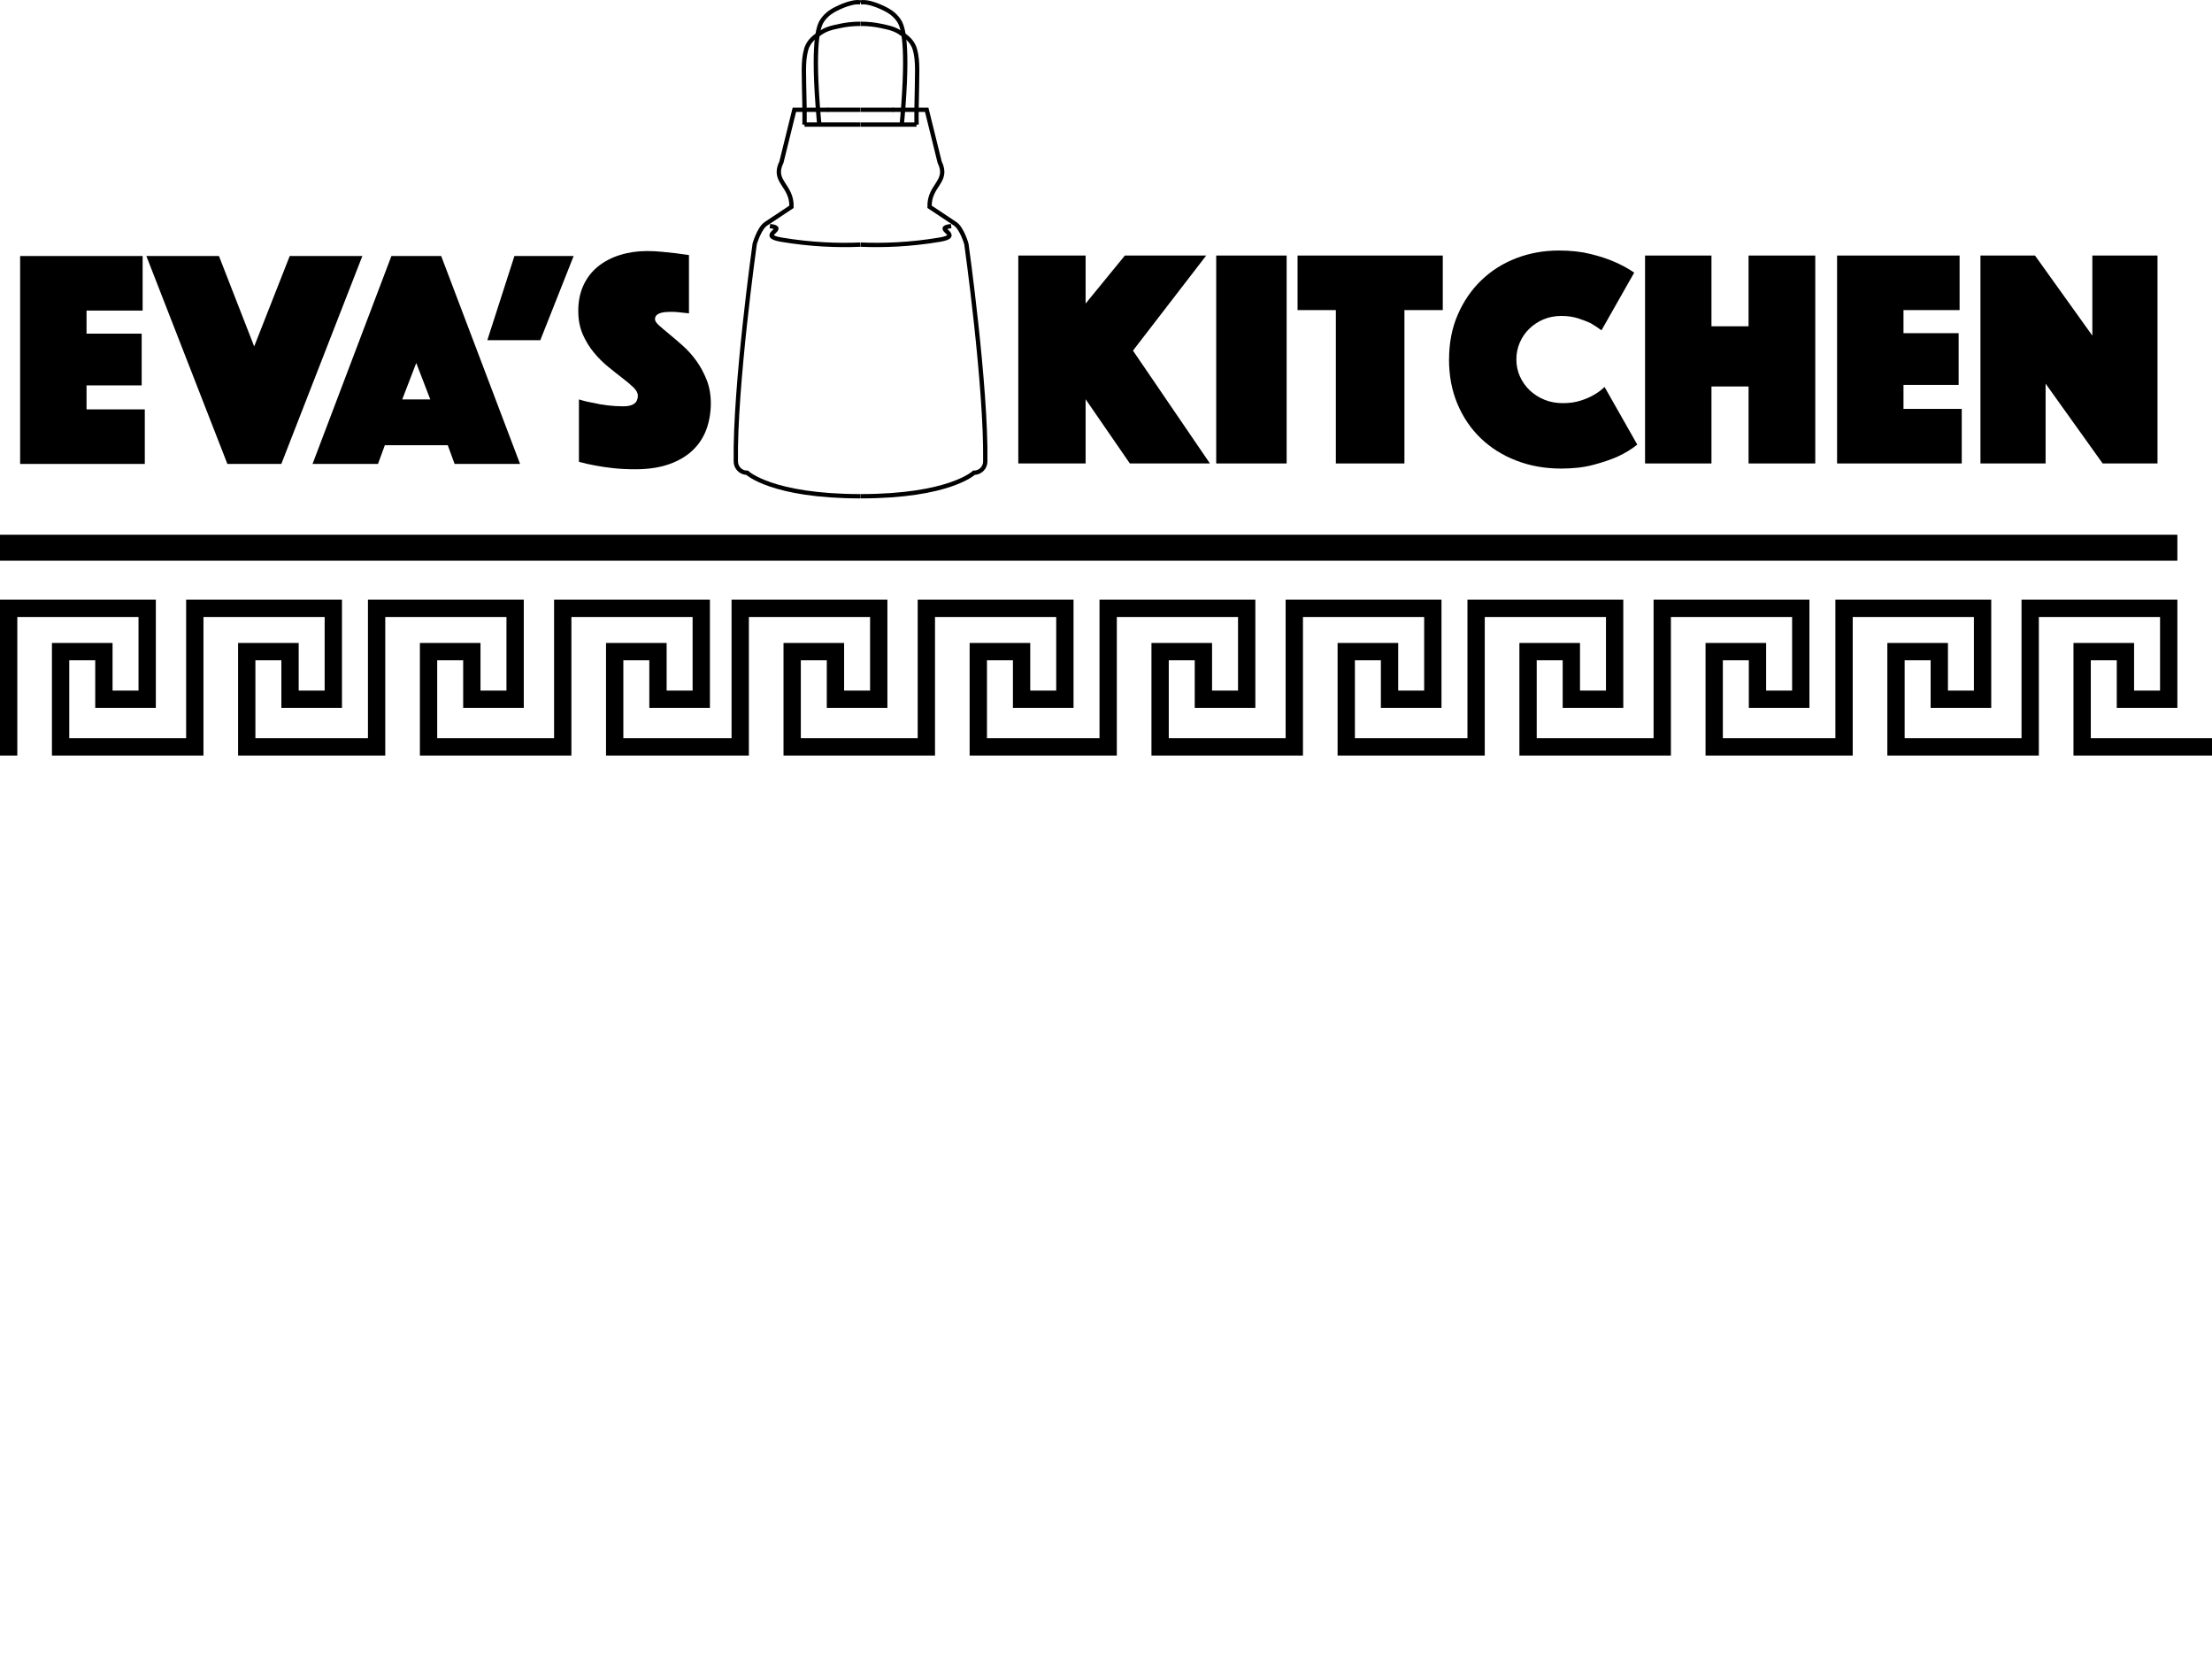
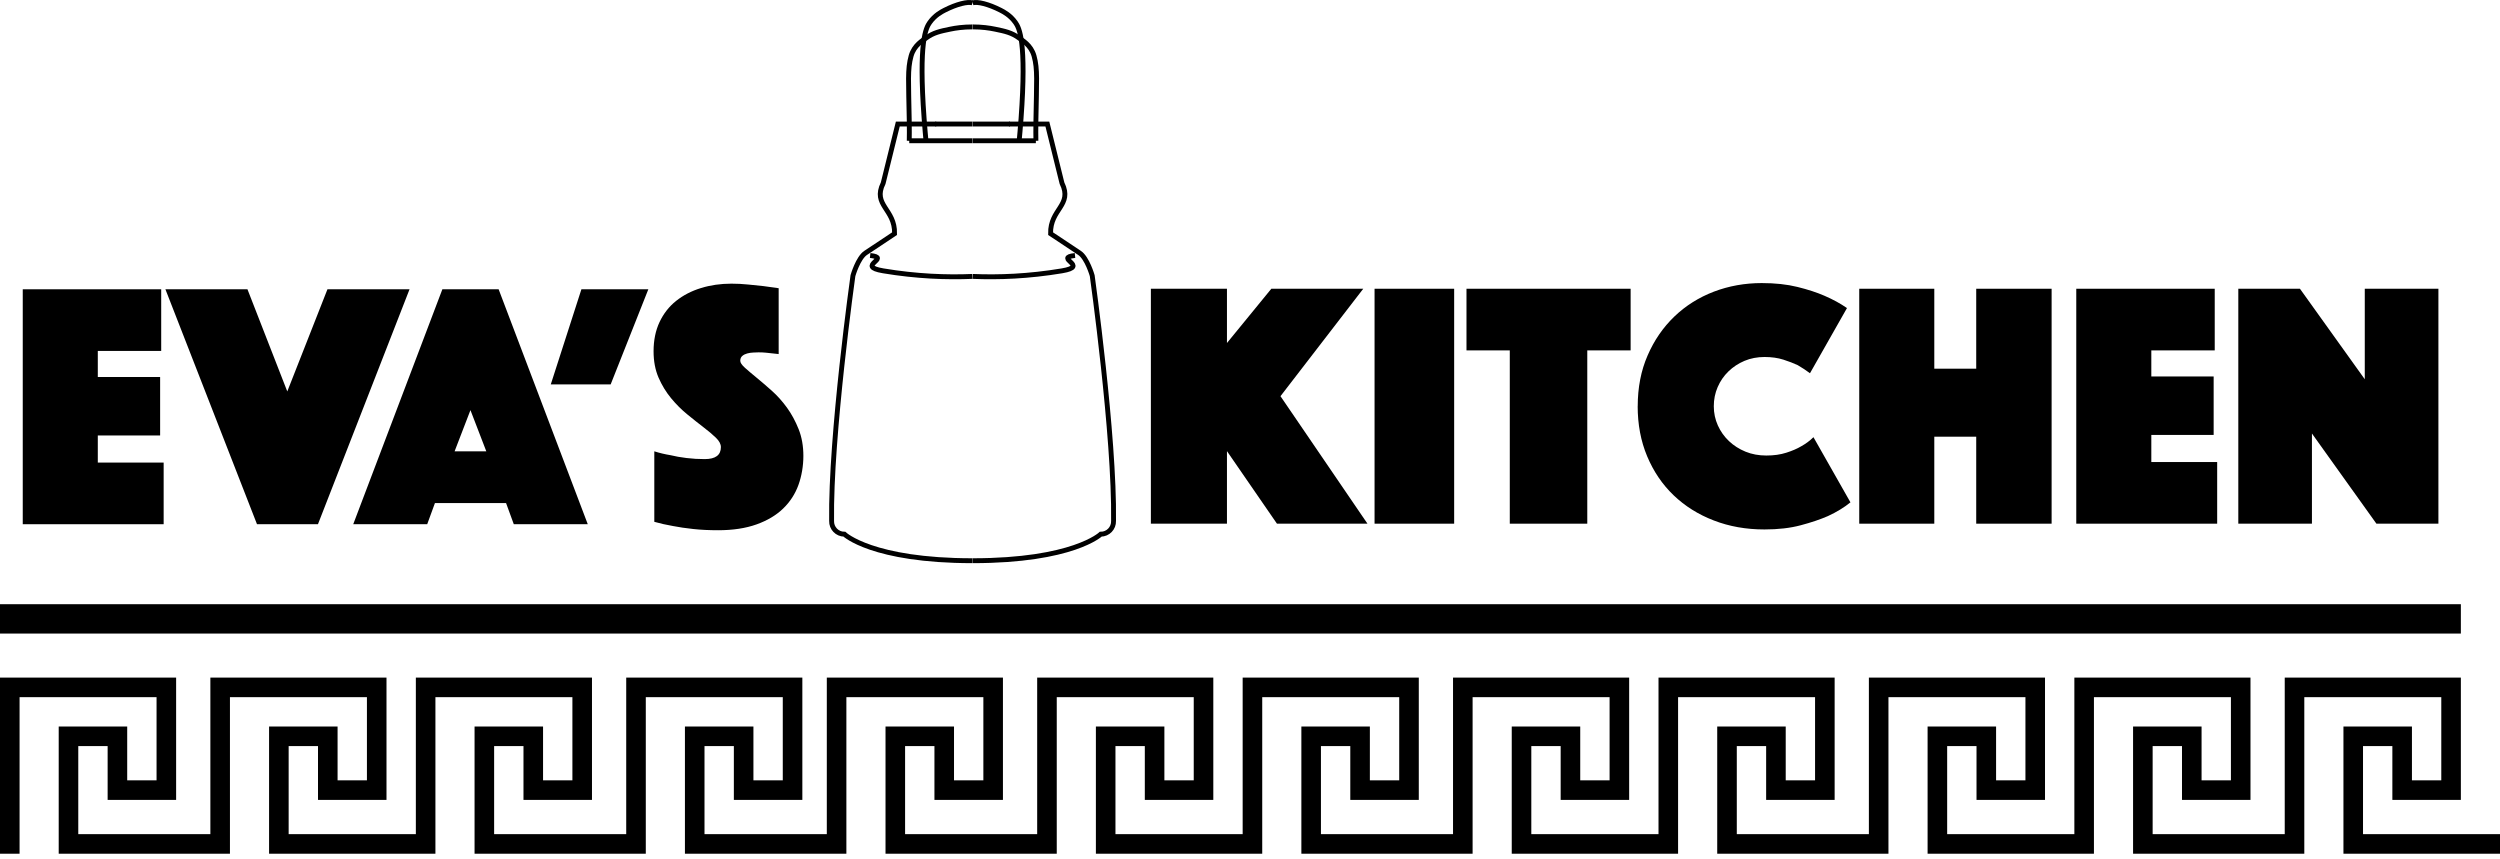
- <svg xmlns="http://www.w3.org/2000/svg" id="Layer_1" data-name="Layer 1" viewBox="0 0 511 385.5">
-   <defs>
-     <style>
+ <svg xmlns="http://www.w3.org/2000/svg" height="175.5" width="511" version="1.1" viewBox="0 0 511 175.5" data-name="Layer 1" id="Layer_1">
+   <defs id="defs841">
+     <style id="style833">
      .cls-1, .cls-2, .cls-3, .cls-4 {
        fill: none;
      }

      .cls-2 {
        stroke-width: 6px;
      }

      .cls-2, .cls-3, .cls-4 {
        stroke: #000;
        stroke-miterlimit: 10;
      }

      .cls-5 {
        clip-path: url(#clippath);
      }

      .cls-6 {
        clip-path: url(#clippath-1);
      }

      .cls-3 {
        stroke-width: 4px;
      }
    </style>
    <clipPath id="clippath">
-       <rect class="cls-1" x="198.68" width="29.44" height="115.12" />
+       <rect y="0" id="rect835" height="115.12" width="29.44" x="198.68" class="cls-1" />
    </clipPath>
    <clipPath id="clippath-1">
-       <rect class="cls-1" x="169.47" width="29.44" height="115.12" />
+       <rect y="0" id="rect838" height="115.12" width="29.44" x="169.47" class="cls-1" />
    </clipPath>
  </defs>
-   <line class="cls-1" x1="193" y1="385.5" x2="241" y2="288.5" />
-   <g>
-     <g id="_Mirror_Repeat_" data-name="&amp;lt;Mirror Repeat&amp;gt;">
-       <g class="cls-5">
-         <path class="cls-4" d="m206.23,25.35h7.85l2.99,12.09c2.22,4.54-2.44,5.25-2.33,10.32l5.91,3.93c1.57,1.04,2.6,4.66,2.6,4.66,0,0,4.6,32.78,4.36,50.13.05,1.48-1.14,2.71-2.62,2.71,0,0-5.66,5.42-26.18,5.42" />
-         <line class="cls-4" x1="198.82" y1="28.77" x2="211.73" y2="28.77" />
-         <line class="cls-4" x1="206.42" y1="25.35" x2="198.82" y2="25.35" />
-         <path class="cls-4" d="m198.82.58c.97-.29,3.21.24,5.7,1.51.62.32,1.97,1.01,3.04,2.52.76,1.07,2.3,3.85,1.14,19.64-.14,1.95-.29,3.54-.38,4.53" />
-         <path class="cls-4" d="m198.82,5.5c1.87,0,3.42.22,4.56.46,2.04.42,3.43.71,4.94,1.83.57.42,2.41,1.39,3.04,3.65.76,2.74.51,5.18.38,13.23-.03,1.76-.02,3.19,0,4.11" />
-         <path class="cls-4" d="m219.73,52.22c-4.5.51,3.12,2.17-2.67,3.14-6.84,1.14-12.93,1.36-18.23,1.14" />
+   <line id="line843" y2="288.5" x2="241" y1="385.5" x1="193" class="cls-1" />
+   <g id="g875">
+     <g data-name="&amp;lt;Mirror Repeat&amp;gt;" id="_Mirror_Repeat_">
+       <g id="g857" clip-path="url(#clippath)" class="cls-5">
+         <path id="path845" d="m 206.23,25.35 h 7.85 l 2.99,12.09 c 2.22,4.54 -2.44,5.25 -2.33,10.32 l 5.91,3.93 c 1.57,1.04 2.6,4.66 2.6,4.66 0,0 4.6,32.78 4.36,50.13 0.05,1.48 -1.14,2.71 -2.62,2.71 0,0 -5.66,5.42 -26.18,5.42" class="cls-4" />
+         <line id="line847" y2="28.77" x2="211.73" y1="28.77" x1="198.82" class="cls-4" />
+         <line id="line849" y2="25.35" x2="198.82" y1="25.35" x1="206.42" class="cls-4" />
+         <path id="path851" d="m 198.82,0.58 c 0.97,-0.29 3.21,0.24 5.7,1.51 0.62,0.32 1.97,1.01 3.04,2.52 0.76,1.07 2.3,3.85 1.14,19.64 -0.14,1.95 -0.29,3.54 -0.38,4.53" class="cls-4" />
+         <path id="path853" d="m 198.82,5.5 c 1.87,0 3.42,0.22 4.56,0.46 2.04,0.42 3.43,0.71 4.94,1.83 0.57,0.42 2.41,1.39 3.04,3.65 0.76,2.74 0.51,5.18 0.38,13.23 -0.03,1.76 -0.02,3.19 0,4.11" class="cls-4" />
+         <path id="path855" d="m 219.73,52.22 c -4.5,0.51 3.12,2.17 -2.67,3.14 -6.84,1.14 -12.93,1.36 -18.23,1.14" class="cls-4" />
      </g>
    </g>
-     <g id="_Mirror_Repeat_-2" data-name="&amp;lt;Mirror Repeat&amp;gt;">
-       <g class="cls-6">
-         <path class="cls-4" d="m191.36,25.35h-7.85l-2.99,12.09c-2.22,4.54,2.44,5.25,2.33,10.32l-5.91,3.93c-1.57,1.04-2.6,4.66-2.6,4.66,0,0-4.6,32.78-4.36,50.13-.05,1.48,1.14,2.71,2.62,2.71,0,0,5.66,5.42,26.18,5.42" />
-         <line class="cls-4" x1="198.77" y1="28.77" x2="185.85" y2="28.77" />
-         <line class="cls-4" x1="191.17" y1="25.35" x2="198.77" y2="25.35" />
-         <path class="cls-4" d="m198.77.58c-.97-.29-3.21.24-5.7,1.51-.62.32-1.97,1.01-3.04,2.52-.76,1.07-2.3,3.85-1.14,19.64.14,1.95.29,3.54.38,4.53" />
-         <path class="cls-4" d="m198.77,5.5c-1.87,0-3.42.22-4.56.46-2.04.42-3.43.71-4.94,1.83-.57.42-2.41,1.39-3.04,3.65-.76,2.74-.51,5.18-.38,13.23.03,1.76.02,3.19,0,4.11" />
-         <path class="cls-4" d="m177.86,52.22c4.5.51-3.12,2.17,2.67,3.14,6.84,1.14,12.93,1.36,18.23,1.14" />
+     <g data-name="&amp;lt;Mirror Repeat&amp;gt;" id="_Mirror_Repeat_-2">
+       <g id="g872" clip-path="url(#clippath-1)" class="cls-6">
+         <path id="path860" d="m 191.36,25.35 h -7.85 l -2.99,12.09 c -2.22,4.54 2.44,5.25 2.33,10.32 l -5.91,3.93 c -1.57,1.04 -2.6,4.66 -2.6,4.66 0,0 -4.6,32.78 -4.36,50.13 -0.05,1.48 1.14,2.71 2.62,2.71 0,0 5.66,5.42 26.18,5.42" class="cls-4" />
+         <line id="line862" y2="28.77" x2="185.85" y1="28.77" x1="198.77" class="cls-4" />
+         <line id="line864" y2="25.35" x2="198.77" y1="25.35" x1="191.17" class="cls-4" />
+         <path id="path866" d="m 198.77,0.58 c -0.97,-0.29 -3.21,0.24 -5.7,1.51 -0.62,0.32 -1.97,1.01 -3.04,2.52 -0.76,1.07 -2.3,3.85 -1.14,19.64 0.14,1.95 0.29,3.54 0.38,4.53" class="cls-4" />
+         <path id="path868" d="m 198.77,5.5 c -1.87,0 -3.42,0.22 -4.56,0.46 -2.04,0.42 -3.43,0.71 -4.94,1.83 -0.57,0.42 -2.41,1.39 -3.04,3.65 -0.76,2.74 -0.51,5.18 -0.38,13.23 0.03,1.76 0.02,3.19 0,4.11" class="cls-4" />
+         <path id="path870" d="m 177.86,52.22 c 4.5,0.51 -3.12,2.17 2.67,3.14 6.84,1.14 12.93,1.36 18.23,1.14" class="cls-4" />
      </g>
    </g>
  </g>
-   <g>
-     <path d="m4.65,59.13h28.3v12.6h-12.96v5.33h12.74v11.95h-12.74v5.54h13.46v12.6H4.65v-48.02Z" />
-     <path d="m50.58,59.13l8.14,20.88,8.21-20.88h16.78l-18.72,48.02h-12.46l-18.72-48.02h16.78Z" />
-     <path d="m90.4,59.13h11.52l18.22,48.02h-15.12l-1.58-4.32h-14.54l-1.58,4.32h-15.12l18.22-48.02Zm9,33.12l-3.24-8.42-3.24,8.42h6.48Z" />
-     <path d="m118.84,59.13h13.68l-7.7,19.44h-12.24l6.26-19.44Z" />
-     <path d="m133.74,92.25c1.06.34,2.16.6,3.31.79.96.24,2.05.43,3.28.58s2.46.22,3.71.22c2.21,0,3.31-.82,3.31-2.45,0-.62-.34-1.26-1.01-1.91-.67-.65-1.52-1.37-2.56-2.16-1.03-.79-2.14-1.67-3.31-2.63-1.18-.96-2.28-2.06-3.31-3.31-1.03-1.25-1.88-2.65-2.56-4.21-.67-1.56-1.01-3.35-1.01-5.36,0-2.26.41-4.25,1.22-5.98.82-1.73,1.94-3.17,3.38-4.32s3.13-2.03,5.08-2.63c1.94-.6,4.02-.9,6.23-.9,1.15,0,2.3.06,3.46.18,1.15.12,2.18.23,3.1.32,1.06.14,2.09.29,3.1.43v13.46c-.38-.05-.82-.1-1.3-.14-.38-.05-.82-.1-1.3-.14-.48-.05-.98-.07-1.51-.07-.29,0-.65.01-1.08.04-.43.02-.84.08-1.22.18-.38.1-.72.26-1.01.5-.29.24-.43.58-.43,1.01,0,.38.32.86.97,1.44.65.58,1.44,1.25,2.38,2.02.94.77,1.97,1.66,3.1,2.66,1.13,1.01,2.16,2.16,3.1,3.46s1.73,2.76,2.38,4.39c.65,1.63.97,3.46.97,5.47s-.34,4.09-1.01,5.94c-.67,1.85-1.72,3.46-3.13,4.82-1.42,1.37-3.23,2.45-5.44,3.24-2.21.79-4.82,1.19-7.85,1.19-1.82,0-3.52-.08-5.08-.25-1.56-.17-2.94-.37-4.14-.61-1.39-.24-2.66-.53-3.82-.86v-14.4Z" />
+   <g id="g887">
+     <path id="path877" d="m 4.65,59.13 h 28.3 v 12.6 H 19.99 v 5.33 H 32.73 V 89.01 H 19.99 v 5.54 h 13.46 v 12.6 H 4.65 Z" />
+     <path id="path879" d="m 50.58,59.13 8.14,20.88 8.21,-20.88 H 83.71 L 64.99,107.15 H 52.53 L 33.81,59.13 h 16.78 z" />
+     <path id="path881" d="m 90.4,59.13 h 11.52 l 18.22,48.02 h -15.12 l -1.58,-4.32 H 88.9 l -1.58,4.32 H 72.2 L 90.42,59.13 Z m 9,33.12 -3.24,-8.42 -3.24,8.42 z" />
+     <path id="path883" d="m 118.84,59.13 h 13.68 l -7.7,19.44 h -12.24 z" />
+     <path id="path885" d="m 133.74,92.25 c 1.06,0.34 2.16,0.6 3.31,0.79 0.96,0.24 2.05,0.43 3.28,0.58 1.23,0.15 2.46,0.22 3.71,0.22 2.21,0 3.31,-0.82 3.31,-2.45 0,-0.62 -0.34,-1.26 -1.01,-1.91 -0.67,-0.65 -1.52,-1.37 -2.56,-2.16 -1.03,-0.79 -2.14,-1.67 -3.31,-2.63 -1.18,-0.96 -2.28,-2.06 -3.31,-3.31 -1.03,-1.25 -1.88,-2.65 -2.56,-4.21 -0.67,-1.56 -1.01,-3.35 -1.01,-5.36 0,-2.26 0.41,-4.25 1.22,-5.98 0.82,-1.73 1.94,-3.17 3.38,-4.32 1.44,-1.15 3.13,-2.03 5.08,-2.63 1.94,-0.6 4.02,-0.9 6.23,-0.9 1.15,0 2.3,0.06 3.46,0.18 1.15,0.12 2.18,0.23 3.1,0.32 1.06,0.14 2.09,0.29 3.1,0.43 v 13.46 c -0.38,-0.05 -0.82,-0.1 -1.3,-0.14 -0.38,-0.05 -0.82,-0.1 -1.3,-0.14 -0.48,-0.05 -0.98,-0.07 -1.51,-0.07 -0.29,0 -0.65,0.01 -1.08,0.04 -0.43,0.02 -0.84,0.08 -1.22,0.18 -0.38,0.1 -0.72,0.26 -1.01,0.5 -0.29,0.24 -0.43,0.58 -0.43,1.01 0,0.38 0.32,0.86 0.97,1.44 0.65,0.58 1.44,1.25 2.38,2.02 0.94,0.77 1.97,1.66 3.1,2.66 1.13,1.01 2.16,2.16 3.1,3.46 0.94,1.3 1.73,2.76 2.38,4.39 0.65,1.63 0.97,3.46 0.97,5.47 0,2.01 -0.34,4.09 -1.01,5.94 -0.67,1.85 -1.72,3.46 -3.13,4.82 -1.42,1.37 -3.23,2.45 -5.44,3.24 -2.21,0.79 -4.82,1.19 -7.85,1.19 -1.82,0 -3.52,-0.08 -5.08,-0.25 -1.56,-0.17 -2.94,-0.37 -4.14,-0.61 -1.39,-0.24 -2.66,-0.53 -3.82,-0.86 v -14.4 z" />
  </g>
-   <g>
-     <path d="m235.24,59.02h15.55v11.09l9.07-11.09h18.79l-16.92,21.96,17.78,26.06h-18.5l-10.22-14.83v14.83h-15.55v-48.02Z" />
-     <path d="m280.96,59.02h16.27v48.02h-16.27v-48.02Z" />
-     <path d="m308.61,71.62h-8.86v-12.6h33.55v12.6h-8.86v35.42h-15.84v-35.42Z" />
-     <path d="m334.75,83.06c0-3.84.67-7.31,2.02-10.4,1.34-3.1,3.17-5.75,5.47-7.96,2.3-2.21,4.99-3.9,8.06-5.08,3.07-1.17,6.34-1.76,9.79-1.76,2.74,0,5.17.26,7.31.79,2.14.53,3.97,1.13,5.51,1.8,1.78.77,3.31,1.61,4.61,2.52l-7.56,13.32c-.77-.58-1.61-1.13-2.52-1.66-.82-.38-1.79-.76-2.92-1.12-1.13-.36-2.41-.54-3.85-.54s-2.86.26-4.1.79c-1.25.53-2.34,1.25-3.28,2.16-.94.91-1.67,1.98-2.2,3.2-.53,1.22-.79,2.53-.79,3.92s.28,2.7.83,3.92c.55,1.22,1.31,2.29,2.27,3.2.96.91,2.09,1.63,3.38,2.16,1.3.53,2.71.79,4.25.79s2.9-.19,4.1-.58c1.2-.38,2.21-.82,3.02-1.3.96-.53,1.8-1.15,2.52-1.87l7.56,13.32c-1.3,1.06-2.83,1.99-4.61,2.81-1.54.67-3.38,1.3-5.54,1.87-2.16.58-4.63.86-7.42.86-3.74,0-7.2-.61-10.37-1.84-3.17-1.22-5.9-2.94-8.21-5.15-2.3-2.21-4.1-4.86-5.4-7.96-1.3-3.1-1.94-6.52-1.94-10.26Z" />
-     <path d="m380.03,59.02h15.34v16.34h8.57v-16.34h15.41v48.02h-15.41v-17.78h-8.57v17.78h-15.34v-48.02Z" />
-     <path d="m424.39,59.02h28.3v12.6h-12.96v5.33h12.74v11.95h-12.74v5.54h13.46v12.6h-28.8v-48.02Z" />
-     <path d="m457.51,59.02h12.6l13.25,18.5v-18.5h15.05v48.02h-12.67l-13.18-18.43v18.43h-15.05v-48.02Z" />
+   <g id="g903">
+     <path id="path889" d="m 235.24,59.02 h 15.55 v 11.09 l 9.07,-11.09 h 18.79 l -16.92,21.96 17.78,26.06 h -18.5 L 250.79,92.21 v 14.83 h -15.55 z" />
+     <path id="path891" d="m 280.96,59.02 h 16.27 v 48.02 h -16.27 z" />
+     <path id="path893" d="m 308.61,71.62 h -8.86 v -12.6 h 33.55 v 12.6 h -8.86 v 35.42 H 308.6 V 71.62 Z" />
+     <path id="path895" d="m 334.75,83.06 c 0,-3.84 0.67,-7.31 2.02,-10.4 1.34,-3.1 3.17,-5.75 5.47,-7.96 2.3,-2.21 4.99,-3.9 8.06,-5.08 3.07,-1.17 6.34,-1.76 9.79,-1.76 2.74,0 5.17,0.26 7.31,0.79 2.14,0.53 3.97,1.13 5.51,1.8 1.78,0.77 3.31,1.61 4.61,2.52 l -7.56,13.32 c -0.77,-0.58 -1.61,-1.13 -2.52,-1.66 -0.82,-0.38 -1.79,-0.76 -2.92,-1.12 -1.13,-0.36 -2.41,-0.54 -3.85,-0.54 -1.44,0 -2.86,0.26 -4.1,0.79 -1.25,0.53 -2.34,1.25 -3.28,2.16 -0.94,0.91 -1.67,1.98 -2.2,3.2 -0.53,1.22 -0.79,2.53 -0.79,3.92 0,1.39 0.28,2.7 0.83,3.92 0.55,1.22 1.31,2.29 2.27,3.2 0.96,0.91 2.09,1.63 3.38,2.16 1.3,0.53 2.71,0.79 4.25,0.79 1.54,0 2.9,-0.19 4.1,-0.58 1.2,-0.38 2.21,-0.82 3.02,-1.3 0.96,-0.53 1.8,-1.15 2.52,-1.87 l 7.56,13.32 c -1.3,1.06 -2.83,1.99 -4.61,2.81 -1.54,0.67 -3.38,1.3 -5.54,1.87 -2.16,0.58 -4.63,0.86 -7.42,0.86 -3.74,0 -7.2,-0.61 -10.37,-1.84 -3.17,-1.22 -5.9,-2.94 -8.21,-5.15 -2.3,-2.21 -4.1,-4.86 -5.4,-7.96 -1.3,-3.1 -1.94,-6.52 -1.94,-10.26 z" />
+     <path id="path897" d="m 380.03,59.02 h 15.34 v 16.34 h 8.57 V 59.02 h 15.41 v 48.02 H 403.94 V 89.26 h -8.57 v 17.78 h -15.34 z" />
+     <path id="path899" d="m 424.39,59.02 h 28.3 v 12.6 h -12.96 v 5.33 h 12.74 V 88.9 h -12.74 v 5.54 h 13.46 v 12.6 h -28.8 z" />
+     <path id="path901" d="m 457.51,59.02 h 12.6 l 13.25,18.5 v -18.5 h 15.05 v 48.02 H 485.74 L 472.56,88.61 v 18.43 h -15.05 z" />
  </g>
-   <line class="cls-2" y1="126.5" x2="503" y2="126.5" />
-   <polyline class="cls-3" points="511 172.5 481 172.5 481 150.5 491 150.5 491 161.5 501 161.5 501 140.5 469 140.5 469 172.5 438 172.5 438 150.5 448 150.5 448 161.5 458 161.5 458 140.5 426 140.5 426 172.5 396 172.5 396 150.5 406 150.5 406 161.5 416 161.5 416 140.5 384 140.5 384 172.5 353 172.5 353 150.5 363 150.5 363 161.5 373 161.5 373 140.5 341 140.5 341 174.5 341 172.5 311 172.5 311 150.5 321 150.5 321 161.5 331 161.5 331 140.5 299 140.5 299 172.5 268 172.5 268 150.5 278 150.5 278 161.5 288 161.5 288 140.5 256 140.5 256 172.5 226 172.5 226 150.5 236 150.5 236 161.5 246 161.5 246 140.5 214 140.5 214 172.5 183 172.5 183 150.5 193 150.5 193 161.5 203 161.5 203 140.5 171 140.5 171 172.5 142 172.5 142 150.5 152 150.5 152 161.5 162 161.5 162 140.5 130 140.5 130 172.5 99 172.5 99 150.5 109 150.5 109 161.5 119 161.5 119 140.5 87 140.5 87 172.5 57 172.5 57 150.5 67 150.5 67 161.5 77 161.5 77 140.5 45 140.5 45 172.5 14 172.5 14 150.5 24 150.5 24 161.5 34 161.5 34 140.5 2 140.5 2 174.5" />
+   <line x1="0" id="line905" y2="126.5" x2="503" y1="126.5" class="cls-2" />
+   <polyline id="polyline907" points="511 172.5 481 172.5 481 150.5 491 150.5 491 161.5 501 161.5 501 140.5 469 140.5 469 172.5 438 172.5 438 150.5 448 150.5 448 161.5 458 161.5 458 140.5 426 140.5 426 172.5 396 172.5 396 150.5 406 150.5 406 161.5 416 161.5 416 140.5 384 140.5 384 172.5 353 172.5 353 150.5 363 150.5 363 161.5 373 161.5 373 140.5 341 140.5 341 174.5 341 172.5 311 172.5 311 150.5 321 150.5 321 161.5 331 161.5 331 140.5 299 140.5 299 172.5 268 172.5 268 150.5 278 150.5 278 161.5 288 161.5 288 140.5 256 140.5 256 172.5 226 172.5 226 150.5 236 150.5 236 161.5 246 161.5 246 140.5 214 140.5 214 172.5 183 172.5 183 150.5 193 150.5 193 161.5 203 161.5 203 140.5 171 140.5 171 172.5 142 172.5 142 150.5 152 150.5 152 161.5 162 161.5 162 140.5 130 140.5 130 172.5 99 172.5 99 150.5 109 150.5 109 161.5 119 161.5 119 140.5 87 140.5 87 172.5 57 172.5 57 150.5 67 150.5 67 161.5 77 161.5 77 140.5 45 140.5 45 172.5 14 172.5 14 150.5 24 150.5 24 161.5 34 161.5 34 140.5 2 140.5 2 174.5" class="cls-3" />
</svg>
